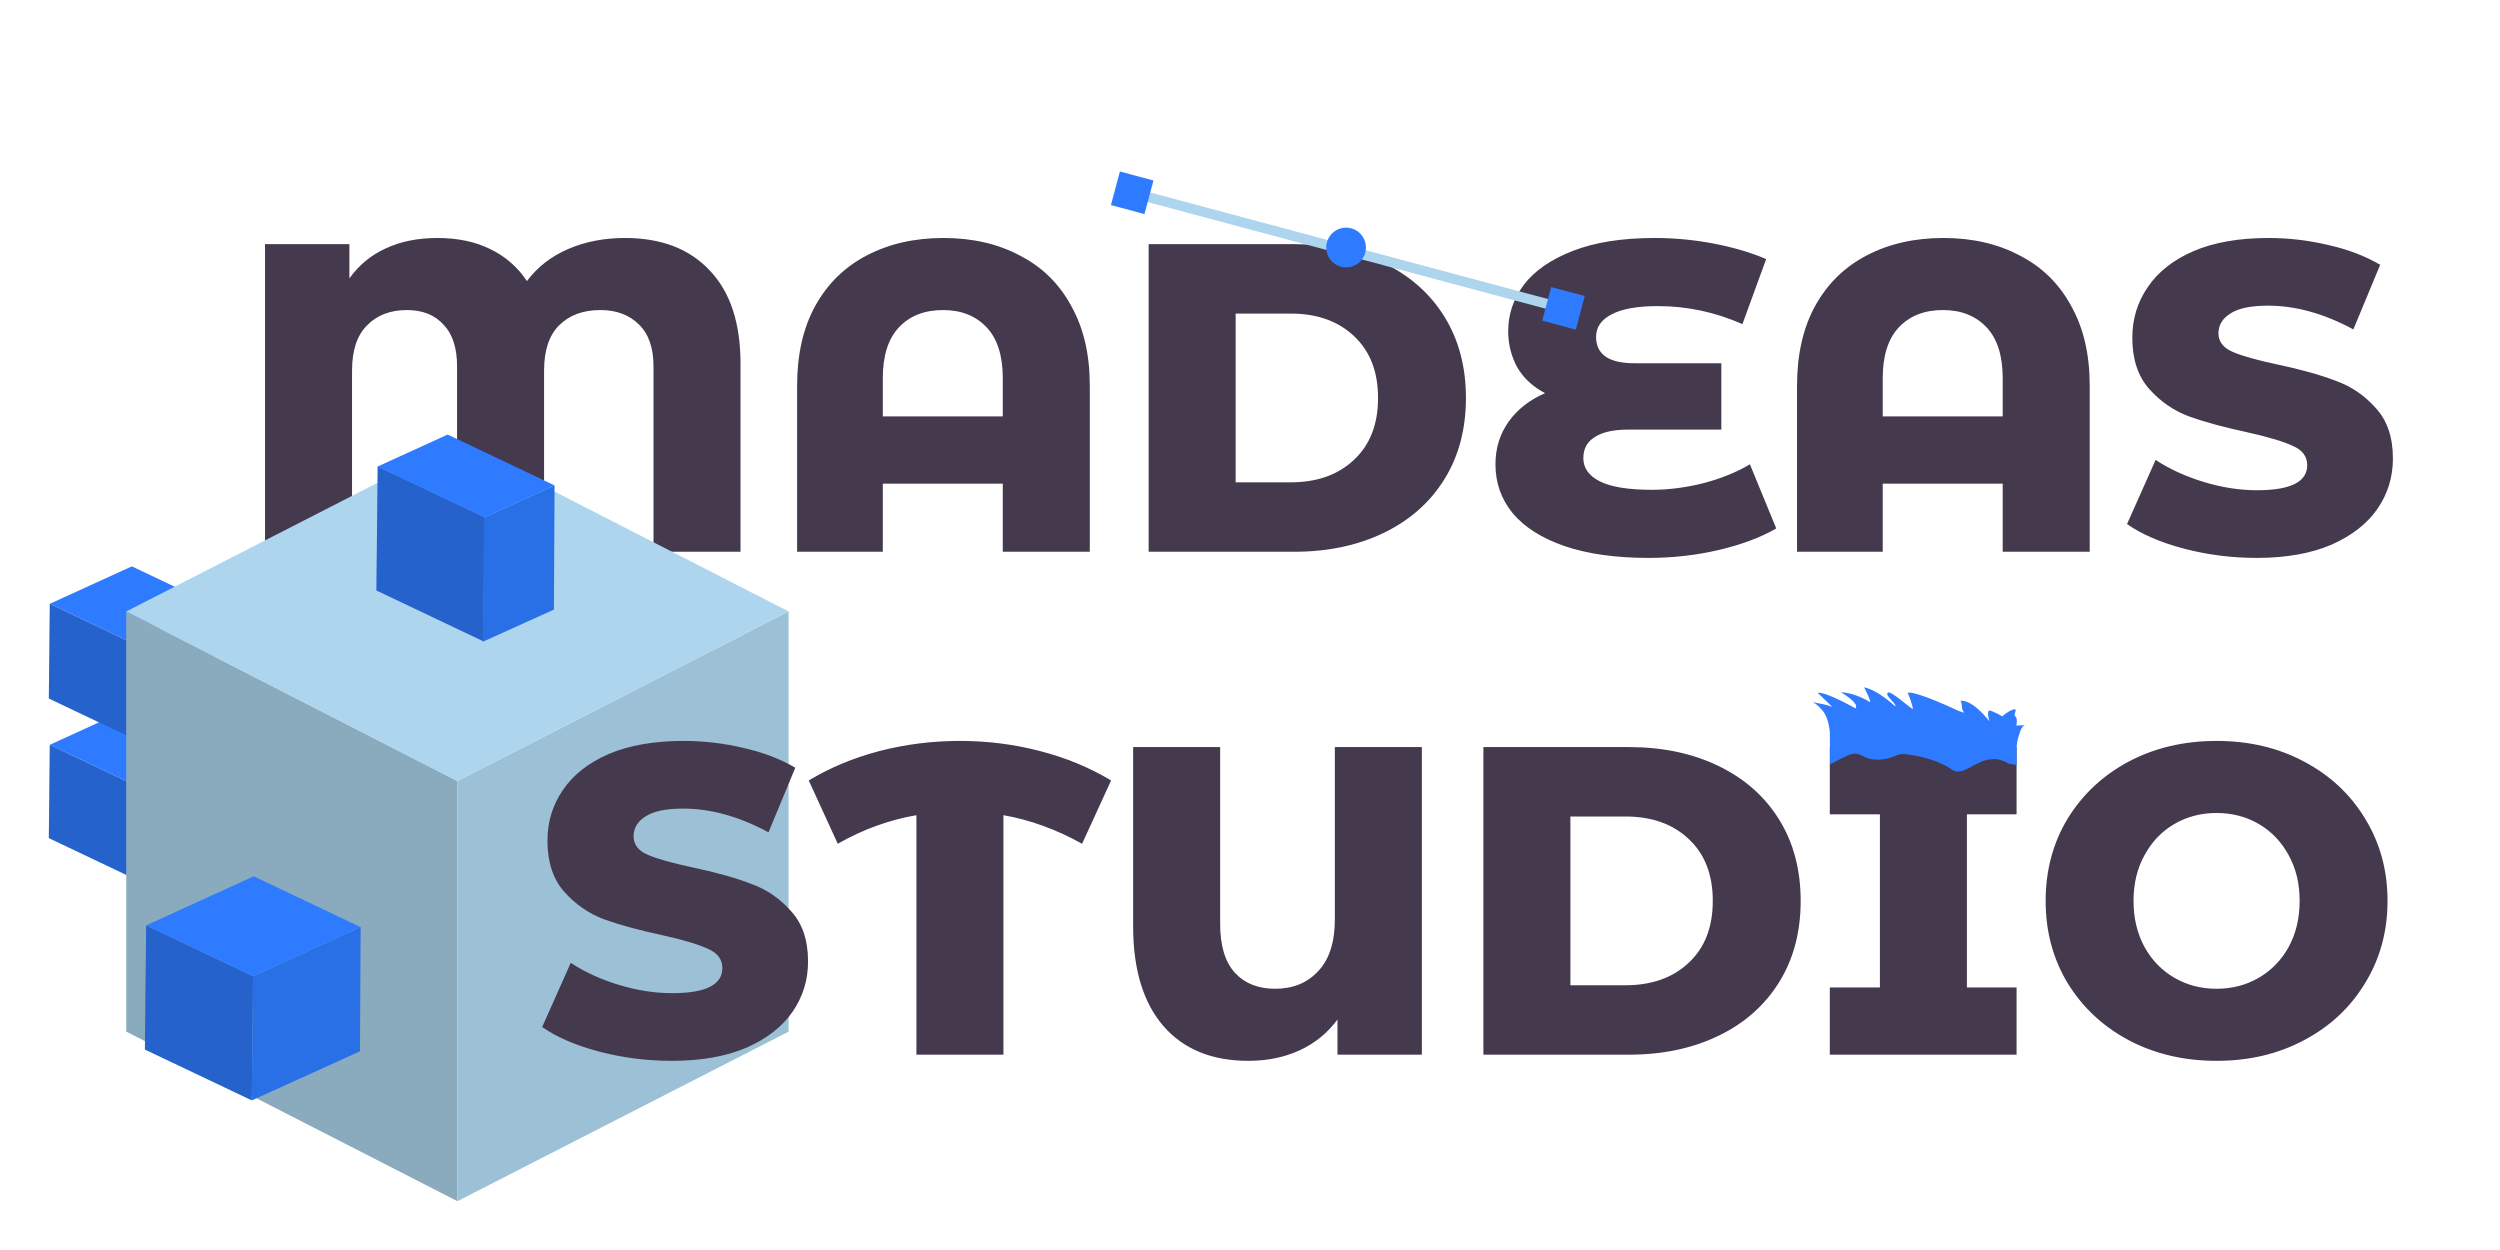
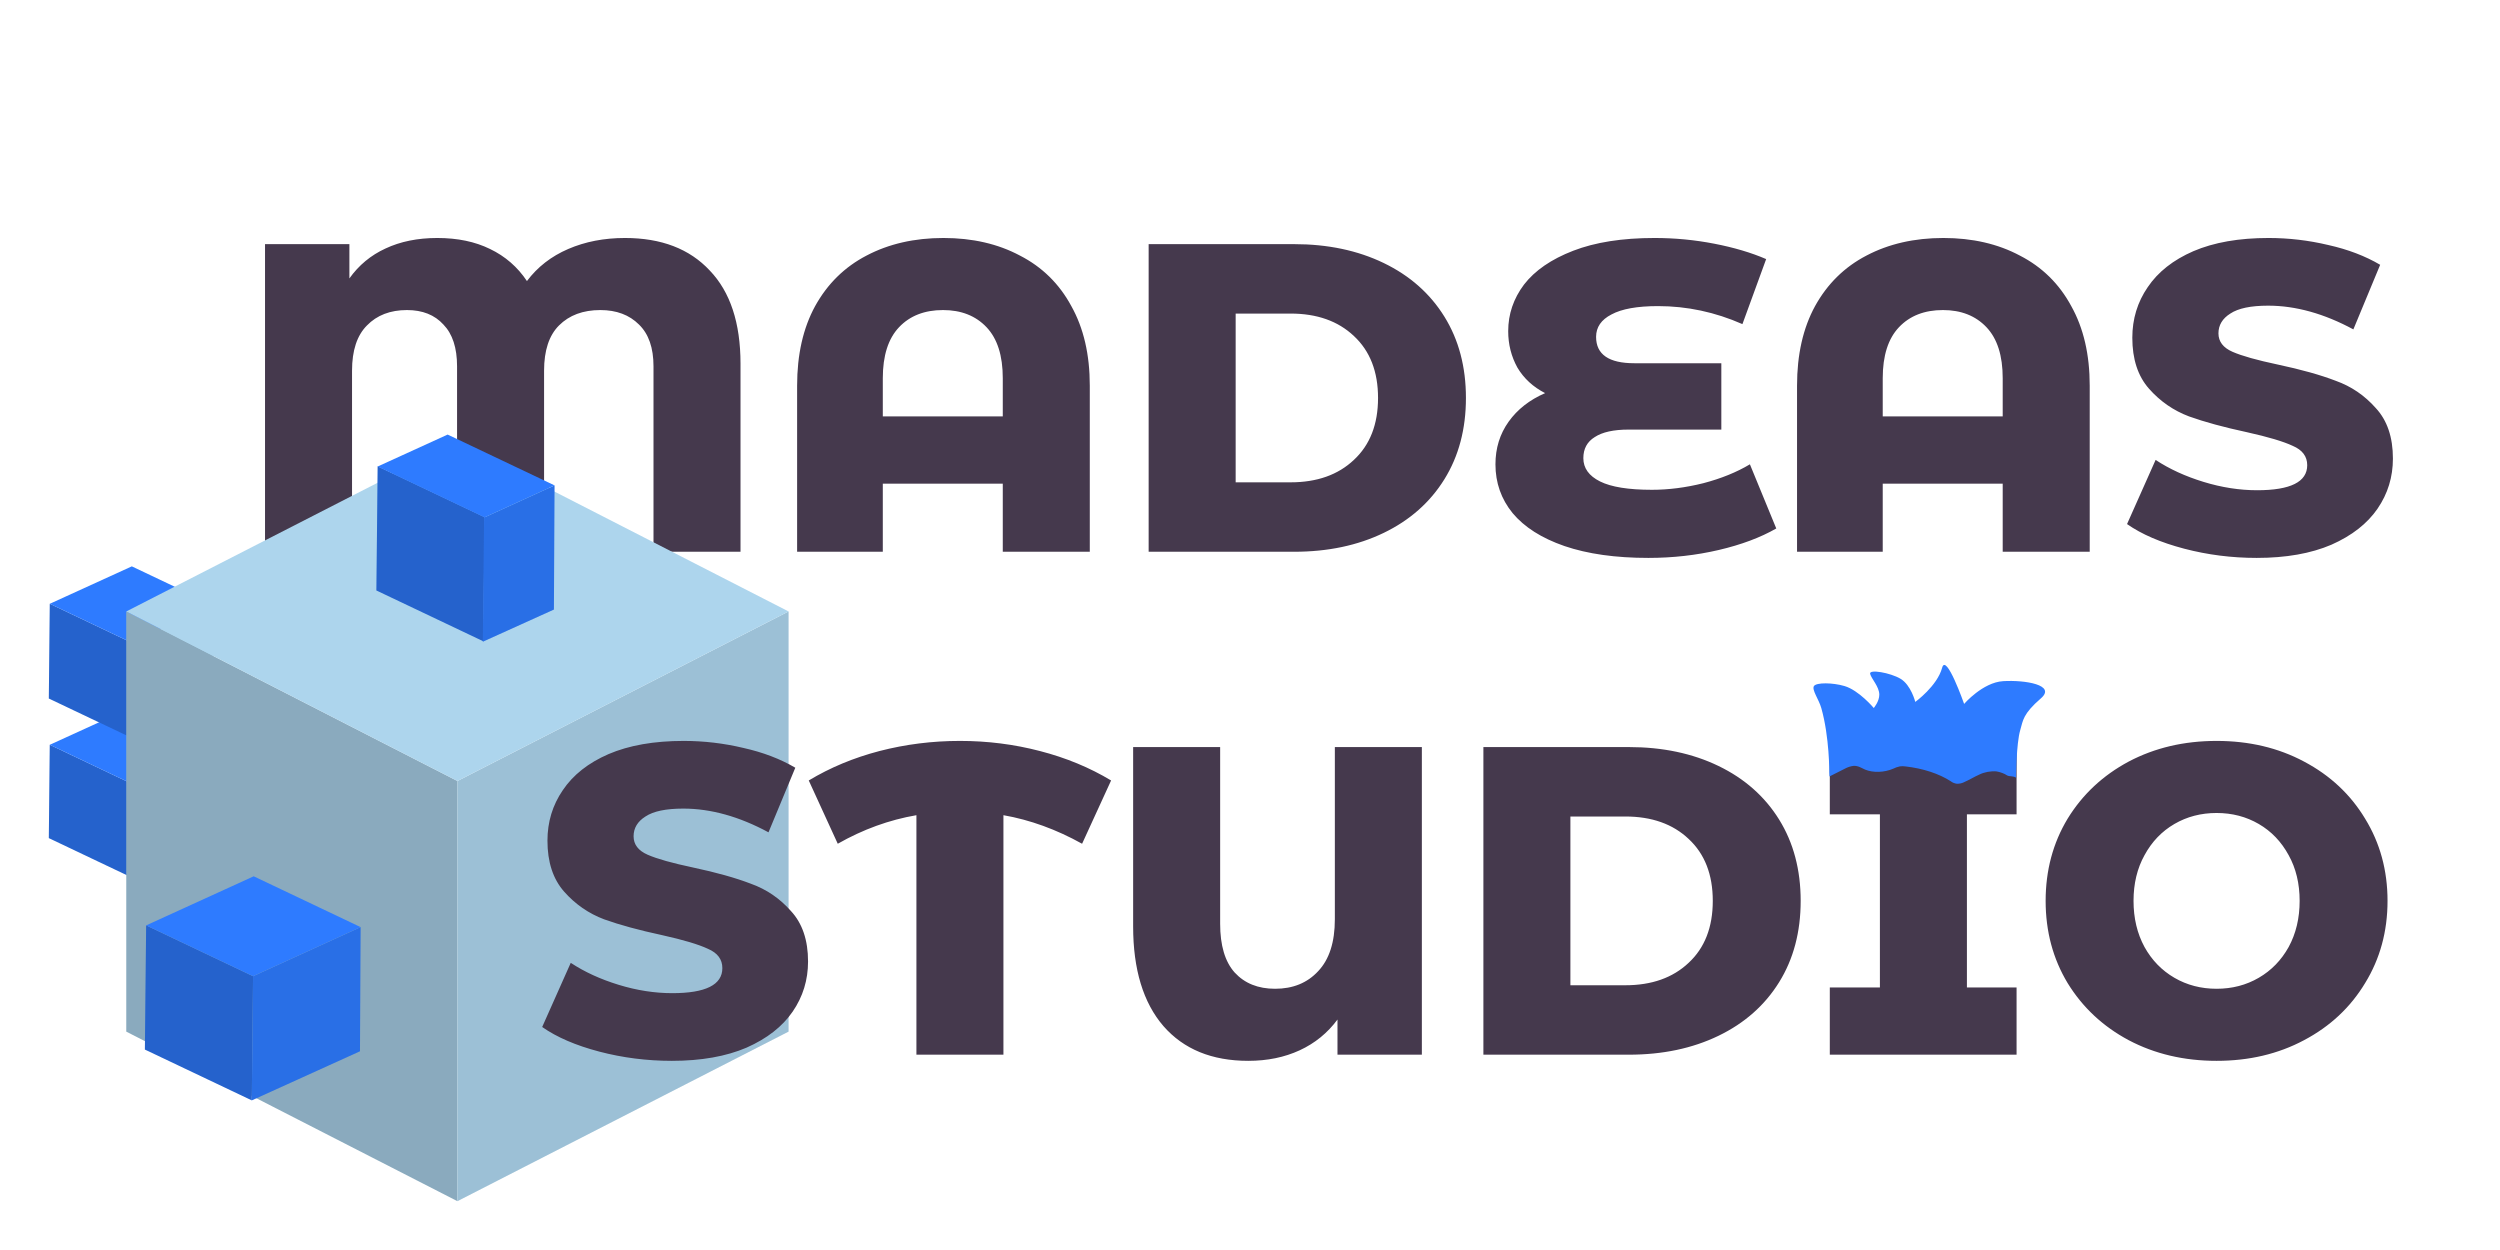
<svg xmlns="http://www.w3.org/2000/svg" xmlns:xlink="http://www.w3.org/1999/xlink" width="1024" height="512" viewBox="0 0 1024 512" fill="none">
  <path d="M255.973 97.48C270.853 97.48 282.433 101.92 290.713 110.8C299.113 119.56 303.313 132.28 303.313 148.96V226H267.673V150.04C267.673 142.48 265.693 136.78 261.733 132.94C257.773 128.98 252.493 127 245.893 127C238.813 127 233.173 129.1 228.973 133.3C224.893 137.38 222.853 143.56 222.853 151.84V226H187.213V150.04C187.213 142.48 185.353 136.78 181.633 132.94C178.033 128.98 173.053 127 166.693 127C159.853 127 154.393 129.1 150.313 133.3C146.233 137.38 144.193 143.56 144.193 151.84V226H108.553V100H143.113V114.04C146.953 108.64 151.873 104.56 157.873 101.8C163.993 98.92 171.073 97.48 179.113 97.48C187.393 97.48 194.593 98.98 200.713 101.98C206.953 104.98 211.993 109.36 215.833 115.12C220.153 109.36 225.793 104.98 232.753 101.98C239.713 98.98 247.453 97.48 255.973 97.48ZM386.437 97.48C398.317 97.48 408.757 99.88 417.757 104.68C426.877 109.36 433.897 116.26 438.817 125.38C443.857 134.38 446.377 145.24 446.377 157.96V226H410.737V198.1H361.597V226H326.497V157.96C326.497 145.24 328.957 134.38 333.877 125.38C338.917 116.26 345.937 109.36 354.937 104.68C364.057 99.88 374.557 97.48 386.437 97.48ZM410.737 170.56V154.9C410.737 145.66 408.517 138.7 404.077 134.02C399.637 129.34 393.697 127 386.257 127C378.697 127 372.697 129.34 368.257 134.02C363.817 138.7 361.597 145.66 361.597 154.9V170.56H410.737ZM470.487 100H530.067C543.867 100 556.107 102.58 566.787 107.74C577.467 112.9 585.747 120.22 591.627 129.7C597.507 139.18 600.447 150.28 600.447 163C600.447 175.72 597.507 186.82 591.627 196.3C585.747 205.78 577.467 213.1 566.787 218.26C556.107 223.42 543.867 226 530.067 226H470.487V100ZM528.627 197.56C539.427 197.56 548.067 194.5 554.547 188.38C561.147 182.26 564.447 173.8 564.447 163C564.447 152.2 561.147 143.74 554.547 137.62C548.067 131.5 539.427 128.44 528.627 128.44H506.127V197.56H528.627ZM727.558 216.46C721.078 220.18 713.218 223.12 703.978 225.28C694.738 227.44 685.138 228.52 675.178 228.52C661.738 228.52 650.278 226.9 640.798 223.66C631.438 220.42 624.358 215.92 619.558 210.16C614.878 204.4 612.538 197.74 612.538 190.18C612.538 183.58 614.338 177.76 617.938 172.72C621.538 167.68 626.518 163.78 632.878 161.02C627.958 158.5 624.178 155.02 621.538 150.58C619.018 146.02 617.758 141.04 617.758 135.64C617.758 128.68 619.918 122.32 624.238 116.56C628.678 110.8 635.398 106.18 644.398 102.7C653.398 99.22 664.498 97.48 677.698 97.48C685.978 97.48 694.138 98.26 702.178 99.82C710.218 101.38 717.298 103.48 723.418 106.12L713.698 132.76C702.538 127.84 691.018 125.38 679.138 125.38C670.618 125.38 664.258 126.52 660.058 128.8C655.858 130.96 653.758 134.02 653.758 137.98C653.758 145.18 658.978 148.78 669.418 148.78H705.058V175.96H667.078C660.958 175.96 656.338 176.98 653.218 179.02C650.098 180.94 648.538 183.82 648.538 187.66C648.538 191.74 650.818 194.92 655.378 197.2C659.938 199.48 667.018 200.62 676.618 200.62C683.458 200.62 690.478 199.72 697.678 197.92C704.998 196 711.358 193.42 716.758 190.18L727.558 216.46ZM796.007 97.48C807.887 97.48 818.327 99.88 827.327 104.68C836.447 109.36 843.467 116.26 848.387 125.38C853.427 134.38 855.947 145.24 855.947 157.96V226H820.307V198.1H771.167V226H736.067V157.96C736.067 145.24 738.527 134.38 743.447 125.38C748.487 116.26 755.507 109.36 764.507 104.68C773.627 99.88 784.127 97.48 796.007 97.48ZM820.307 170.56V154.9C820.307 145.66 818.087 138.7 813.647 134.02C809.207 129.34 803.267 127 795.827 127C788.267 127 782.267 129.34 777.827 134.02C773.387 138.7 771.167 145.66 771.167 154.9V170.56H820.307ZM924.337 228.52C914.137 228.52 904.237 227.26 894.637 224.74C885.037 222.22 877.237 218.86 871.237 214.66L882.937 188.38C888.577 192.1 895.117 195.1 902.557 197.38C909.997 199.66 917.317 200.8 924.517 200.8C938.197 200.8 945.037 197.38 945.037 190.54C945.037 186.94 943.057 184.3 939.097 182.62C935.257 180.82 929.017 178.96 920.377 177.04C910.897 175 902.977 172.84 896.617 170.56C890.257 168.16 884.797 164.38 880.237 159.22C875.677 154.06 873.397 147.1 873.397 138.34C873.397 130.66 875.497 123.76 879.697 117.64C883.897 111.4 890.137 106.48 898.417 102.88C906.817 99.28 917.077 97.48 929.197 97.48C937.477 97.48 945.637 98.44 953.677 100.36C961.717 102.16 968.797 104.86 974.917 108.46L963.937 134.92C951.937 128.44 940.297 125.2 929.017 125.2C921.937 125.2 916.777 126.28 913.537 128.44C910.297 130.48 908.677 133.18 908.677 136.54C908.677 139.9 910.597 142.42 914.437 144.1C918.277 145.78 924.457 147.52 932.977 149.32C942.577 151.36 950.497 153.58 956.737 155.98C963.097 158.26 968.557 161.98 973.117 167.14C977.797 172.18 980.137 179.08 980.137 187.84C980.137 195.4 978.037 202.24 973.837 208.36C969.637 214.48 963.337 219.4 954.937 223.12C946.537 226.72 936.337 228.52 924.337 228.52Z" fill="#45394D" />
-   <path d="M546.708 99.089L468.197 78.052L467.144 81.983L545.655 103.02L546.708 99.089Z" fill="#ADD5ED" />
-   <path d="M635.035 122.756L556.524 101.719L555.47 105.65L633.982 126.687L635.035 122.756Z" fill="#ADD5ED" />
-   <path d="M549.247 109.246C553.583 110.408 558.041 107.83 559.204 103.489C560.368 99.148 557.795 94.687 553.459 93.525C549.123 92.363 544.665 94.94 543.502 99.282C542.338 103.623 544.911 108.084 549.247 109.246Z" fill="#2E7BFF" />
-   <path d="M472.457 73.928L458.719 70.246L455.033 84.001L468.772 87.683L472.457 73.928Z" fill="#2E7BFF" />
-   <path d="M649.11 121.262L635.372 117.58L631.686 131.335L645.425 135.017L649.11 121.262Z" fill="#2E7BFF" />
  <use xlink:href="#stroke0_26_1097" fill="#2E7BFF" />
  <use xlink:href="#stroke0_26_1097" fill="black" fill-opacity="0.2" />
  <path d="M86.4 305.599L86.206 343.817L52.908 358.926L53.297 320.708L86.4 305.599Z" fill="#ADD5ED" />
  <path d="M86.4 305.599L53.297 320.708L20.389 305.066L53.492 289.957L86.4 305.599Z" fill="#2E7BFF" />
  <path d="M93.387 291.555L93.254 317.708L70.468 328.048L70.735 301.895L93.387 291.555Z" fill="#ADD5ED" />
  <path d="M93.387 291.555L70.735 301.895L48.215 291.19L70.868 280.851L93.387 291.555Z" fill="#ADD5ED" />
  <use xlink:href="#stroke1_26_1097" fill="#2E7BFF" />
  <use xlink:href="#stroke1_26_1097" fill="black" fill-opacity="0.2" />
  <path d="M87.398 247.857L87.201 286.649L53.403 301.985L53.798 263.193L87.398 247.857Z" fill="#ADD5ED" />
  <path d="M87.398 247.857L53.798 263.193L20.395 247.316L53.996 231.979L87.398 247.857Z" fill="#2E7BFF" />
  <use xlink:href="#stroke2_26_1097" fill="#ADD5ED" />
  <use xlink:href="#stroke2_26_1097" fill="black" fill-opacity="0.2" />
  <use xlink:href="#stroke3_26_1097" fill="#ADD5ED" />
  <use xlink:href="#stroke3_26_1097" fill="black" fill-opacity="0.1" />
  <path d="M323 250.452L187.364 319.904L51.727 250.452L187.364 180.999L323 250.452Z" fill="#ADD5ED" />
  <use xlink:href="#stroke4_26_1097" fill="#2E7BFF" />
  <use xlink:href="#stroke4_26_1097" fill="black" fill-opacity="0.2" />
  <use xlink:href="#stroke5_26_1097" fill="#2E7BFF" />
  <use xlink:href="#stroke5_26_1097" fill="black" fill-opacity="0.1" />
  <path d="M147.705 379.746L103.654 399.852L59.863 379.036L103.914 358.93L147.705 379.746Z" fill="#2E7BFF" />
  <use xlink:href="#stroke6_26_1097" fill="#2E7BFF" />
  <use xlink:href="#stroke6_26_1097" fill="black" fill-opacity="0.2" />
  <use xlink:href="#stroke7_26_1097" fill="#2E7BFF" />
  <use xlink:href="#stroke7_26_1097" fill="black" fill-opacity="0.1" />
  <path d="M227.142 198.816L198.461 211.907L154.67 191.091L183.351 178L227.142 198.816Z" fill="#2E7BFF" />
  <path d="M275.177 434.52C264.977 434.52 255.077 433.26 245.477 430.74C235.877 428.22 228.077 424.86 222.077 420.66L233.777 394.38C239.417 398.1 245.957 401.1 253.397 403.38C260.837 405.66 268.157 406.8 275.357 406.8C289.037 406.8 295.877 403.38 295.877 396.54C295.877 392.94 293.897 390.3 289.937 388.62C286.097 386.82 279.857 384.96 271.217 383.04C261.737 381 253.817 378.84 247.457 376.56C241.097 374.16 235.637 370.38 231.077 365.22C226.517 360.06 224.237 353.1 224.237 344.34C224.237 336.66 226.337 329.76 230.537 323.64C234.737 317.4 240.977 312.48 249.257 308.88C257.657 305.28 267.917 303.48 280.037 303.48C288.317 303.48 296.477 304.44 304.517 306.36C312.557 308.16 319.637 310.86 325.757 314.46L314.777 340.92C302.777 334.44 291.137 331.2 279.857 331.2C272.777 331.2 267.617 332.28 264.377 334.44C261.137 336.48 259.517 339.18 259.517 342.54C259.517 345.9 261.437 348.42 265.277 350.1C269.117 351.78 275.297 353.52 283.817 355.32C293.417 357.36 301.337 359.58 307.577 361.98C313.937 364.26 319.397 367.98 323.957 373.14C328.637 378.18 330.977 385.08 330.977 393.84C330.977 401.4 328.877 408.24 324.677 414.36C320.477 420.48 314.177 425.4 305.777 429.12C297.377 432.72 287.177 434.52 275.177 434.52ZM443.225 345.6C432.665 339.72 421.925 335.82 411.005 333.9V432H375.365V333.9C364.205 335.82 353.465 339.72 343.145 345.6L331.265 319.68C340.025 314.4 349.685 310.38 360.245 307.62C370.925 304.86 381.905 303.48 393.185 303.48C404.465 303.48 415.385 304.86 425.945 307.62C436.625 310.38 446.345 314.4 455.105 319.68L443.225 345.6ZM582.393 306V432H547.833V417.6C543.753 423.12 538.593 427.32 532.353 430.2C526.113 433.08 519.093 434.52 511.293 434.52C496.413 434.52 484.833 429.78 476.553 420.3C468.273 410.7 464.133 397.08 464.133 379.44V306H499.773V378.36C499.773 387.24 501.753 393.9 505.713 398.34C509.793 402.78 515.313 405 522.273 405C529.593 405 535.473 402.6 539.913 397.8C544.473 393 546.753 385.92 546.753 376.56V306H582.393ZM607.596 306H667.176C680.976 306 693.216 308.58 703.896 313.74C714.576 318.9 722.856 326.22 728.736 335.7C734.616 345.18 737.556 356.28 737.556 369C737.556 381.72 734.616 392.82 728.736 402.3C722.856 411.78 714.576 419.1 703.896 424.26C693.216 429.42 680.976 432 667.176 432H607.596V306ZM665.736 403.56C676.536 403.56 685.176 400.5 691.656 394.38C698.256 388.26 701.556 379.8 701.556 369C701.556 358.2 698.256 349.74 691.656 343.62C685.176 337.5 676.536 334.44 665.736 334.44H643.236V403.56H665.736ZM805.648 333.54V404.46H825.988V432H749.488V404.46H770.008V333.54H749.488V306H825.988V333.54H805.648ZM907.913 434.52C894.593 434.52 882.593 431.7 871.913 426.06C861.353 420.42 853.013 412.62 846.893 402.66C840.893 392.7 837.893 381.48 837.893 369C837.893 356.52 840.893 345.3 846.893 335.34C853.013 325.38 861.353 317.58 871.913 311.94C882.593 306.3 894.593 303.48 907.913 303.48C921.233 303.48 933.173 306.3 943.733 311.94C954.413 317.58 962.753 325.38 968.753 335.34C974.873 345.3 977.933 356.52 977.933 369C977.933 381.48 974.873 392.7 968.753 402.66C962.753 412.62 954.413 420.42 943.733 426.06C933.173 431.7 921.233 434.52 907.913 434.52ZM907.913 405C914.273 405 920.033 403.5 925.193 400.5C930.353 397.5 934.433 393.3 937.433 387.9C940.433 382.38 941.933 376.08 941.933 369C941.933 361.92 940.433 355.68 937.433 350.28C934.433 344.76 930.353 340.5 925.193 337.5C920.033 334.5 914.273 333 907.913 333C901.553 333 895.793 334.5 890.633 337.5C885.473 340.5 881.393 344.76 878.393 350.28C875.393 355.68 873.893 361.92 873.893 369C873.893 376.08 875.393 382.38 878.393 387.9C881.393 393.3 885.473 397.5 890.633 400.5C895.793 403.5 901.553 405 907.913 405Z" fill="#45394D" />
-   <path d="M750.5 289.538L744.5 283.745C748.14 283.366 760.026 290.175 760.026 290.175C761.82 287.964 754 283.538 754 283.538C760.163 283.781 765.973 287.589 765.973 287.589C766.441 286.973 763.5 281.538 763.5 281.538C769.226 282.591 776.274 289.323 776.274 289.323C777.11 288.42 772 285.038 773.191 283.745C774.381 282.451 783.31 291.055 783.561 290.31C783.066 288.077 782.333 285.883 781.367 283.743C784.902 282.924 802.323 291.239 802.323 291.239C802.323 291.239 805.305 292.201 804.502 291.822C803.086 290.312 804.019 288.686 803 287.038C808.277 286.591 814.832 295.429 814.832 295.429C814.832 295.429 813.67 291.058 814.835 291.048C816 291.038 820.193 293.409 820.193 293.409C820.096 293.283 823.322 290.758 825 290.538C826.678 290.319 824.398 292.539 825.47 293.369C826.543 294.199 825.887 297.173 825.887 297.173L829.5 297.038C829.5 297.038 828.382 297.042 827.5 299.538C826.632 301.993 826.2 303.414 826 306.038C825.897 307.389 826 309.538 826 309.538L826 313.538C824.728 312.755 823.263 313.133 822.363 312.629C821.182 311.852 819.683 311.283 817.981 310.973C816.779 310.878 815.523 310.946 814.303 311.175C813.08 311.404 811.92 311.786 810.902 312.296C808.763 313.243 806.923 314.426 804.801 315.345C804.368 315.574 803.878 315.754 803.356 315.873C802.834 315.991 802.289 316.049 801.758 316.038C800.754 315.883 799.892 315.531 799.292 315.033C794.375 311.873 787.915 309.757 780.667 308.928C779.952 308.816 779.178 308.812 778.416 308.915C777.423 309.126 776.487 309.451 775.657 309.874C773.876 310.644 771.818 311.09 769.763 311.153C767.703 311.214 765.74 310.891 764.131 310.222C762.696 309.585 761.361 308.619 759.466 308.71C758.385 308.842 757.341 309.141 756.44 309.579L749.589 313.038L749.5 300.038C749.5 300.038 749.205 294.468 746.733 291.341C744.352 288.33 742.5 287.589 742.5 287.589C745.82 288.361 747.549 288.382 750.5 289.538Z" fill="#2E7BFF" />
+   <path d="M743 281C744 279.499 750.642 279.571 755.5 281C761.425 282.742 767.5 290 767.5 290C767.5 290 769.788 287.316 769.763 284.5C769.734 281.241 766.5 278 766 276C765.5 274 774.266 275.547 778.416 278C782.78 280.579 784.5 287.5 784.5 287.5C784.5 287.5 793.5 281 795.5 273.5C797.147 267.324 804.502 288.321 804.502 288.321C804.502 288.321 812.12 279.497 820.5 279C829.595 278.461 842.234 280.597 836 286C828.5 292.5 828.656 295.085 827.5 299C825.853 304.578 825.779 318.529 825.779 318.529C824.507 317.746 823.043 318.124 822.142 317.62C820.962 316.843 819.462 316.275 817.76 315.965C816.558 315.869 815.302 315.938 814.082 316.166C812.86 316.395 811.7 316.777 810.682 317.287C808.542 318.234 806.702 319.418 804.58 320.336C804.147 320.565 803.657 320.745 803.136 320.865C802.613 320.982 802.068 321.04 801.537 321.029C800.533 320.874 799.671 320.522 799.072 320.024C794.154 316.864 787.694 314.748 780.447 313.92C779.731 313.807 778.957 313.803 778.196 313.907C777.203 314.118 776.266 314.443 775.436 314.865C773.655 315.635 771.597 316.082 769.542 316.144C767.482 316.206 765.519 315.882 763.91 315.213C762.475 314.576 761.141 313.61 759.245 313.701C758.164 313.833 757.12 314.132 756.219 314.57L749.368 318.029L749.279 316.491C749.279 316.491 749.393 301.963 746 290C745.001 286.478 742 282.5 743 281Z" fill="#2E7BFF" />
  <defs>
    <path id="stroke0_26_1097" d="M53.297 320.708L52.908 358.926L20 343.284L20.389 305.066L53.297 320.708Z" />
    <path id="stroke1_26_1097" d="M53.798 263.193L53.403 301.985L20 286.108L20.395 247.315L53.798 263.193Z" />
    <path id="stroke2_26_1097" d="M187.364 319.905V492L51.727 422.547V250.452L187.364 319.905Z" />
    <path id="stroke3_26_1097" d="M323 250.452V422.547L187.364 492V319.904L323 250.452Z" />
    <path id="stroke4_26_1097" d="M103.654 399.852L103.136 450.709L59.345 429.893L59.863 379.036L103.654 399.852Z" />
    <path id="stroke5_26_1097" d="M147.705 379.746L147.446 430.603L103.136 450.709L103.654 399.852L147.705 379.746Z" />
    <path id="stroke6_26_1097" d="M198.48 211.811L197.962 262.668L154.171 241.852L154.689 190.995L198.48 211.811Z" />
    <path id="stroke7_26_1097" d="M227.142 198.816L226.883 249.673L197.768 262.844L198.286 211.987L227.142 198.816Z" />
  </defs>
</svg>
